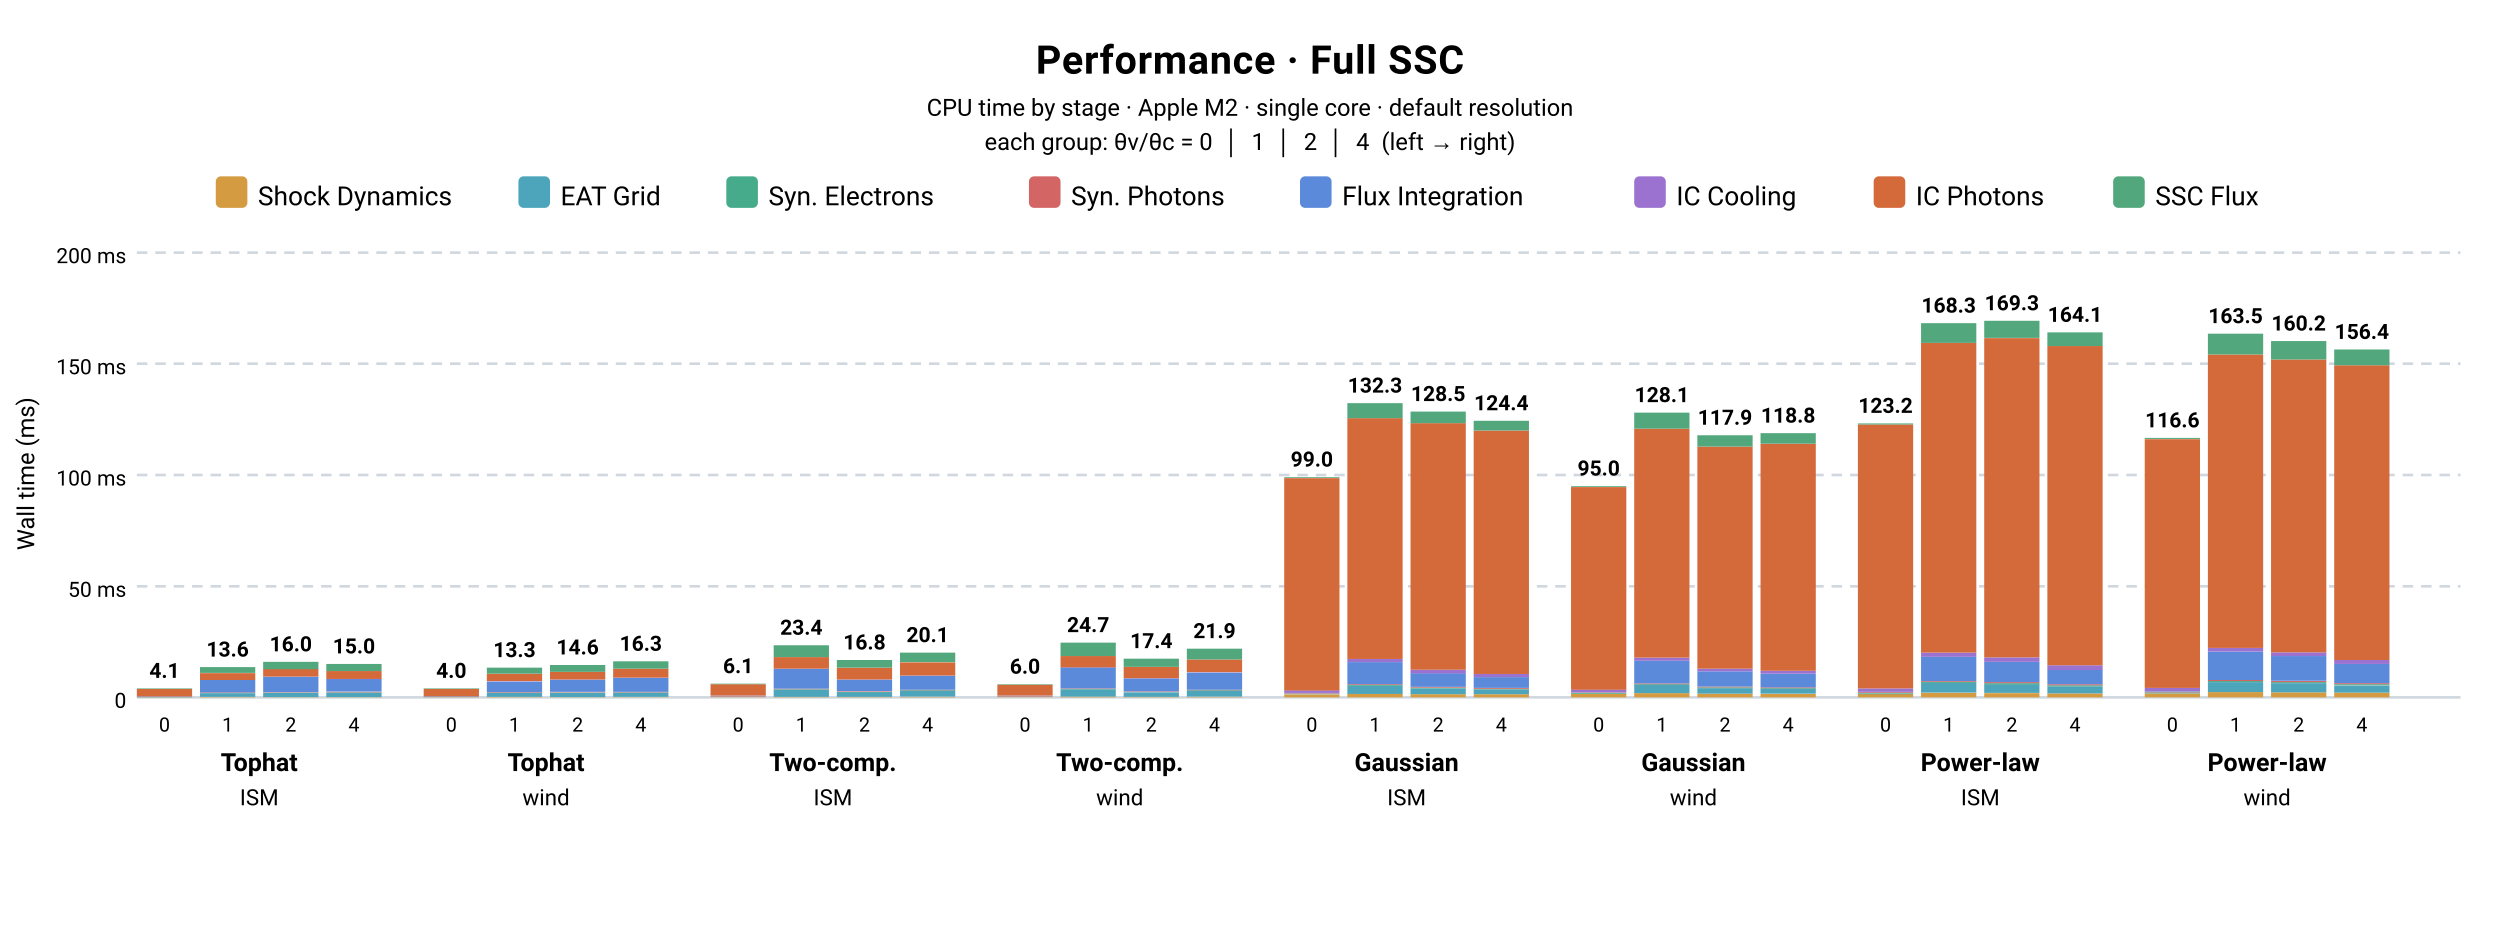
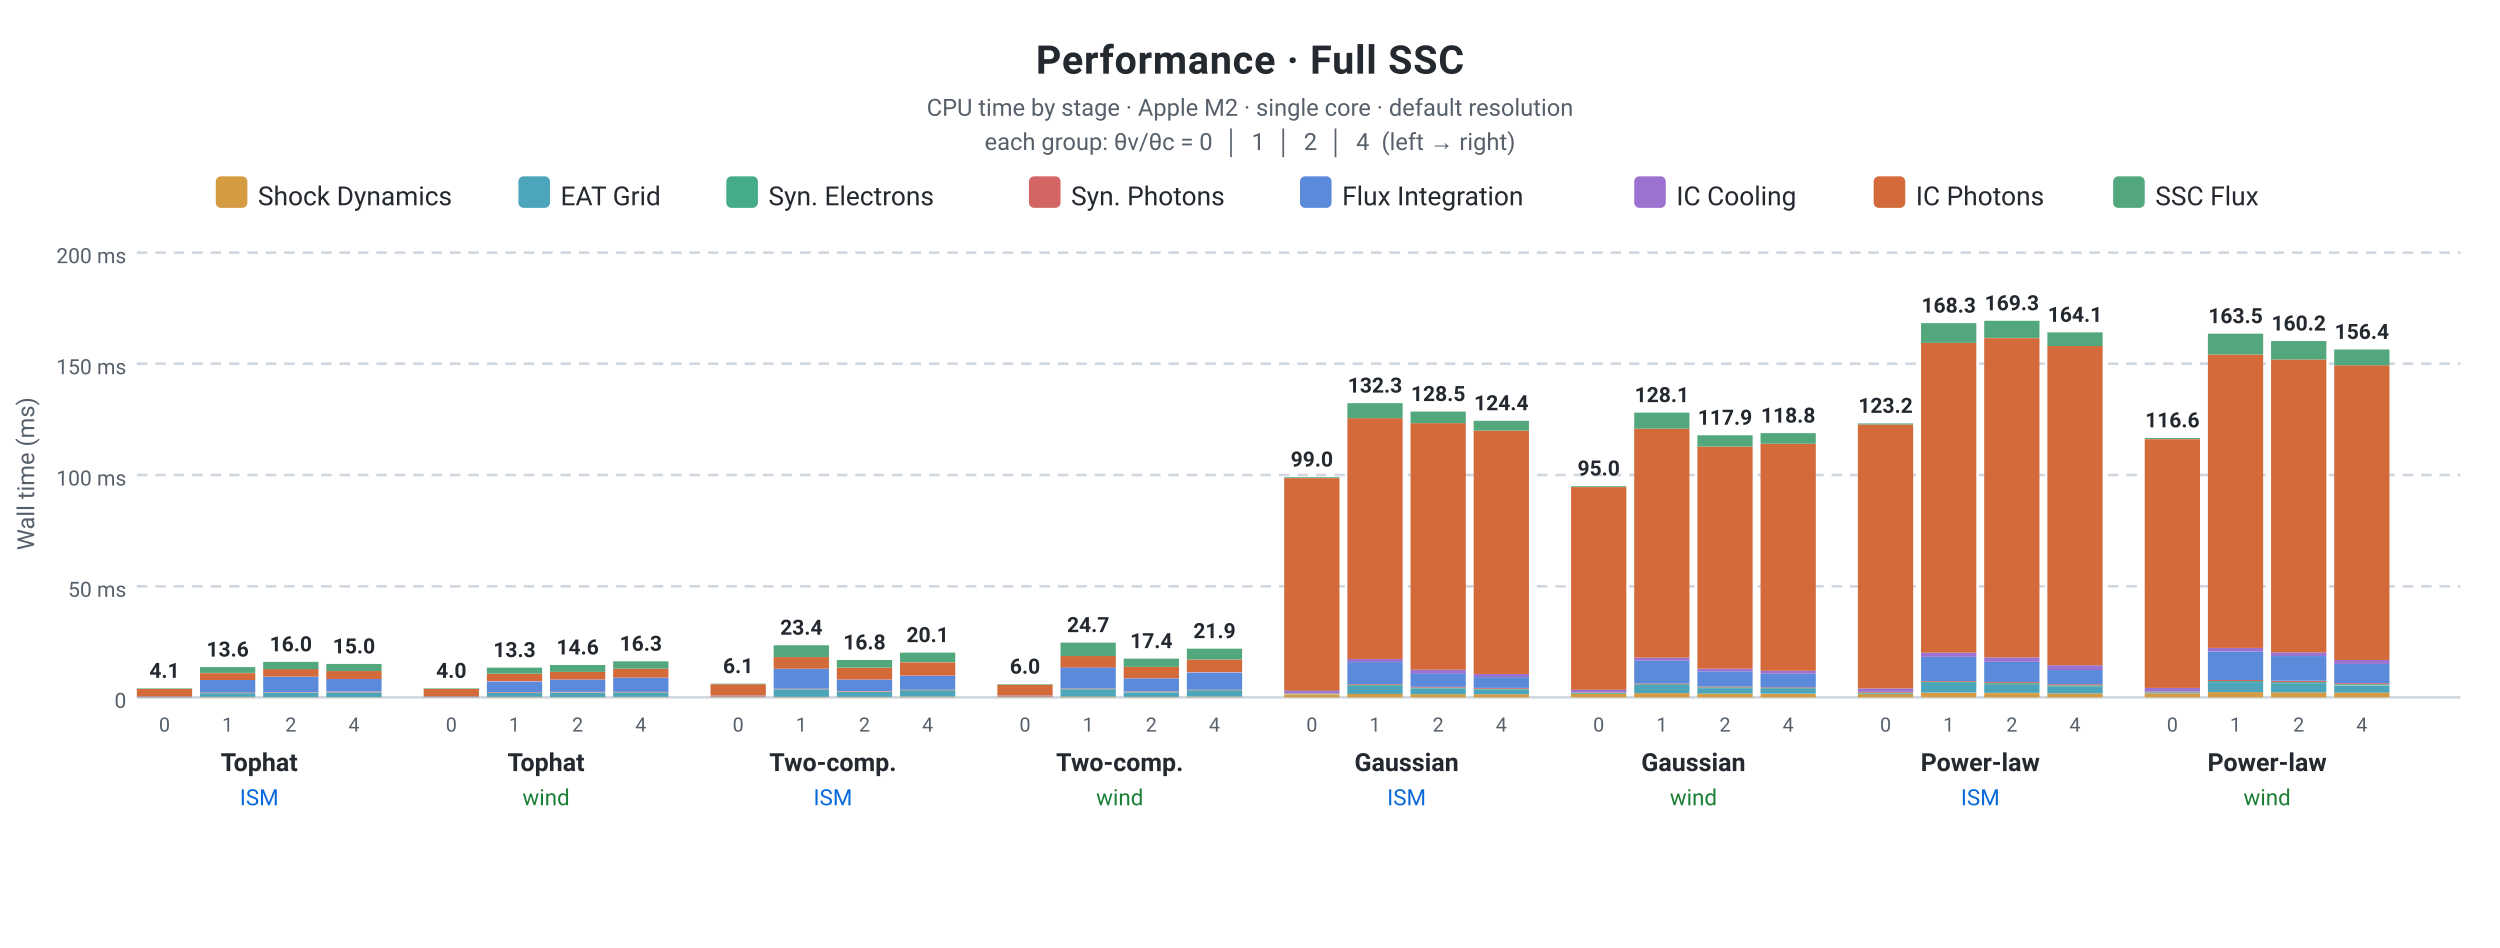
<svg xmlns="http://www.w3.org/2000/svg" viewBox="0 0 950 360" font-family="-apple-system, 'Segoe UI', Roboto, 'Helvetica Neue', Arial, sans-serif">
  <style>
-     .cp, .cs, .cb, .mi, .mw { fill: #000000; }
-     .gl { stroke: #d0d7de; fill: none; }
+     .cp { fill: #24292F; }
+     .cs { fill: #57606A; }
+     .cb { fill: #24292F; }
+     .mi { fill: #0969DA; }
+     .mw { fill: #1A7F37; }
+     .gl { stroke: #D0D7DE; fill: none; }
  </style>
  <rect width="950" height="360" fill="transparent" rx="12" />
  <text x="475" y="28" text-anchor="middle" font-size="15" font-weight="700" class="cp" letter-spacing="0.3">Performance · Full SSC</text>
  <text x="475" y="44" text-anchor="middle" font-size="9" class="cs">CPU time by stage · Apple M2 · single core · default resolution</text>
  <text x="475" y="57" text-anchor="middle" font-size="9" class="cs">each group: θv/θc = 0 │ 1 │ 2 │ 4 (left → right)</text>
  <rect x="82" y="67" width="12" height="12" rx="2" fill="#D49B40" />
  <text x="98" y="78" font-size="10" class="cb">Shock Dynamics</text>
  <rect x="197" y="67" width="12" height="12" rx="2" fill="#4DA5BB" />
  <text x="213" y="78" font-size="10" class="cb">EAT Grid</text>
  <rect x="276" y="67" width="12" height="12" rx="2" fill="#45AB8A" />
  <text x="292" y="78" font-size="10" class="cb">Syn. Electrons</text>
  <rect x="391" y="67" width="12" height="12" rx="2" fill="#D46565" />
  <text x="407" y="78" font-size="10" class="cb">Syn. Photons</text>
  <rect x="494" y="67" width="12" height="12" rx="2" fill="#5B8ADB" />
  <text x="510" y="78" font-size="10" class="cb">Flux Integration</text>
  <rect x="621" y="67" width="12" height="12" rx="2" fill="#9B72CF" />
  <text x="637" y="78" font-size="10" class="cb">IC Cooling</text>
  <rect x="712" y="67" width="12" height="12" rx="2" fill="#D4693A" />
  <text x="728" y="78" font-size="10" class="cb">IC Photons</text>
  <rect x="803" y="67" width="12" height="12" rx="2" fill="#52A87C" />
  <text x="819" y="78" font-size="10" class="cb">SSC Flux</text>
  <line x1="52" y1="265" x2="935" y2="265" class="gl" stroke-width="1" />
  <line x1="52" y1="222.8" x2="935" y2="222.8" class="gl" stroke-width="1" stroke-dasharray="4,3" />
  <text x="48" y="226.8" text-anchor="end" font-size="8" class="cs">50 ms</text>
  <line x1="52" y1="180.5" x2="935" y2="180.5" class="gl" stroke-width="1" stroke-dasharray="4,3" />
  <text x="48" y="184.5" text-anchor="end" font-size="8" class="cs">100 ms</text>
  <line x1="52" y1="138.2" x2="935" y2="138.2" class="gl" stroke-width="1" stroke-dasharray="4,3" />
  <text x="48" y="142.2" text-anchor="end" font-size="8" class="cs">150 ms</text>
  <line x1="52" y1="96.0" x2="935" y2="96.0" class="gl" stroke-width="1" stroke-dasharray="4,3" />
  <text x="48" y="100.0" text-anchor="end" font-size="8" class="cs">200 ms</text>
  <text x="48" y="269" text-anchor="end" font-size="8" class="cs">0</text>
  <rect x="52.0" y="264.9" width="21" height="0.1" fill="#D49B40" />
  <rect x="52.0" y="264.9" width="21" height="0.0" fill="#4DA5BB" />
  <rect x="52.0" y="264.9" width="21" height="0.1" fill="#45AB8A" />
  <rect x="52.0" y="264.7" width="21" height="0.1" fill="#D46565" />
  <rect x="52.0" y="264.6" width="21" height="0.1" fill="#5B8ADB" />
  <rect x="52.0" y="264.5" width="21" height="0.1" fill="#9B72CF" />
  <rect x="52.0" y="261.8" width="21" height="2.8" fill="#D4693A" />
  <rect x="52.0" y="261.6" width="21" height="0.2" fill="#52A87C" />
  <text x="62.5" y="257.6" text-anchor="middle" font-size="8" font-weight="600" class="cb">4.1</text>
  <rect x="76.0" y="264.8" width="21" height="0.2" fill="#D49B40" />
  <rect x="76.0" y="263.4" width="21" height="1.4" fill="#4DA5BB" />
  <rect x="76.0" y="263.2" width="21" height="0.1" fill="#45AB8A" />
  <rect x="76.0" y="263.1" width="21" height="0.2" fill="#D46565" />
  <rect x="76.0" y="258.4" width="21" height="4.7" fill="#5B8ADB" />
  <rect x="76.0" y="258.3" width="21" height="0.1" fill="#9B72CF" />
  <rect x="76.0" y="255.8" width="21" height="2.6" fill="#D4693A" />
  <rect x="76.0" y="253.5" width="21" height="2.2" fill="#52A87C" />
  <text x="86.5" y="249.5" text-anchor="middle" font-size="8" font-weight="600" class="cb">13.6</text>
  <rect x="100.0" y="264.9" width="21" height="0.1" fill="#D49B40" />
  <rect x="100.0" y="263.3" width="21" height="1.6" fill="#4DA5BB" />
  <rect x="100.0" y="263.1" width="21" height="0.1" fill="#45AB8A" />
  <rect x="100.0" y="262.9" width="21" height="0.2" fill="#D46565" />
  <rect x="100.0" y="257.2" width="21" height="5.8" fill="#5B8ADB" />
  <rect x="100.0" y="257.1" width="21" height="0.1" fill="#9B72CF" />
  <rect x="100.0" y="254.2" width="21" height="2.9" fill="#D4693A" />
  <rect x="100.0" y="251.5" width="21" height="2.8" fill="#52A87C" />
  <text x="110.5" y="247.5" text-anchor="middle" font-size="8" font-weight="600" class="cb">16.0</text>
  <rect x="124.0" y="264.9" width="21" height="0.1" fill="#D49B40" />
  <rect x="124.0" y="263.2" width="21" height="1.7" fill="#4DA5BB" />
  <rect x="124.0" y="263.0" width="21" height="0.1" fill="#45AB8A" />
  <rect x="124.0" y="262.9" width="21" height="0.2" fill="#D46565" />
  <rect x="124.0" y="258.0" width="21" height="4.8" fill="#5B8ADB" />
  <rect x="124.0" y="258.0" width="21" height="0.1" fill="#9B72CF" />
  <rect x="124.0" y="255.0" width="21" height="3.0" fill="#D4693A" />
  <rect x="124.0" y="252.3" width="21" height="2.7" fill="#52A87C" />
  <text x="134.5" y="248.3" text-anchor="middle" font-size="8" font-weight="600" class="cb">15.0</text>
  <rect x="161.0" y="264.9" width="21" height="0.1" fill="#D49B40" />
  <rect x="161.0" y="264.9" width="21" height="0.0" fill="#4DA5BB" />
  <rect x="161.0" y="264.8" width="21" height="0.1" fill="#45AB8A" />
  <rect x="161.0" y="264.6" width="21" height="0.2" fill="#D46565" />
  <rect x="161.0" y="264.5" width="21" height="0.1" fill="#5B8ADB" />
  <rect x="161.0" y="264.4" width="21" height="0.1" fill="#9B72CF" />
  <rect x="161.0" y="261.8" width="21" height="2.7" fill="#D4693A" />
  <rect x="161.0" y="261.6" width="21" height="0.2" fill="#52A87C" />
  <text x="171.5" y="257.6" text-anchor="middle" font-size="8" font-weight="600" class="cb">4.0</text>
  <rect x="185.0" y="264.8" width="21" height="0.2" fill="#D49B40" />
  <rect x="185.0" y="263.3" width="21" height="1.5" fill="#4DA5BB" />
  <rect x="185.0" y="263.2" width="21" height="0.1" fill="#45AB8A" />
  <rect x="185.0" y="263.0" width="21" height="0.2" fill="#D46565" />
  <rect x="185.0" y="259.0" width="21" height="4.0" fill="#5B8ADB" />
  <rect x="185.0" y="258.9" width="21" height="0.1" fill="#9B72CF" />
  <rect x="185.0" y="256.0" width="21" height="2.8" fill="#D4693A" />
  <rect x="185.0" y="253.7" width="21" height="2.3" fill="#52A87C" />
  <text x="195.5" y="249.7" text-anchor="middle" font-size="8" font-weight="600" class="cb">13.3</text>
  <rect x="209.0" y="264.9" width="21" height="0.1" fill="#D49B40" />
  <rect x="209.0" y="263.3" width="21" height="1.6" fill="#4DA5BB" />
  <rect x="209.0" y="263.1" width="21" height="0.1" fill="#45AB8A" />
  <rect x="209.0" y="262.9" width="21" height="0.2" fill="#D46565" />
  <rect x="209.0" y="258.3" width="21" height="4.6" fill="#5B8ADB" />
  <rect x="209.0" y="258.2" width="21" height="0.1" fill="#9B72CF" />
  <rect x="209.0" y="255.3" width="21" height="2.9" fill="#D4693A" />
  <rect x="209.0" y="252.7" width="21" height="2.6" fill="#52A87C" />
  <text x="219.5" y="248.7" text-anchor="middle" font-size="8" font-weight="600" class="cb">14.6</text>
  <rect x="233.0" y="264.9" width="21" height="0.1" fill="#D49B40" />
  <rect x="233.0" y="263.2" width="21" height="1.6" fill="#4DA5BB" />
  <rect x="233.0" y="263.1" width="21" height="0.1" fill="#45AB8A" />
  <rect x="233.0" y="262.9" width="21" height="0.2" fill="#D46565" />
  <rect x="233.0" y="257.6" width="21" height="5.3" fill="#5B8ADB" />
  <rect x="233.0" y="257.5" width="21" height="0.1" fill="#9B72CF" />
  <rect x="233.0" y="254.1" width="21" height="3.4" fill="#D4693A" />
  <rect x="233.0" y="251.3" width="21" height="2.8" fill="#52A87C" />
  <text x="243.5" y="247.3" text-anchor="middle" font-size="8" font-weight="600" class="cb">16.3</text>
  <rect x="270.0" y="264.9" width="21" height="0.1" fill="#D49B40" />
  <rect x="270.0" y="264.8" width="21" height="0.0" fill="#4DA5BB" />
  <rect x="270.0" y="264.7" width="21" height="0.1" fill="#45AB8A" />
  <rect x="270.0" y="264.5" width="21" height="0.2" fill="#D46565" />
  <rect x="270.0" y="264.4" width="21" height="0.1" fill="#5B8ADB" />
  <rect x="270.0" y="264.3" width="21" height="0.1" fill="#9B72CF" />
  <rect x="270.0" y="260.0" width="21" height="4.3" fill="#D4693A" />
  <rect x="270.0" y="259.8" width="21" height="0.2" fill="#52A87C" />
  <text x="280.5" y="255.8" text-anchor="middle" font-size="8" font-weight="600" class="cb">6.1</text>
  <rect x="294.0" y="264.8" width="21" height="0.2" fill="#D49B40" />
  <rect x="294.0" y="262.1" width="21" height="2.7" fill="#4DA5BB" />
  <rect x="294.0" y="261.9" width="21" height="0.2" fill="#45AB8A" />
  <rect x="294.0" y="261.7" width="21" height="0.2" fill="#D46565" />
  <rect x="294.0" y="254.2" width="21" height="7.5" fill="#5B8ADB" />
  <rect x="294.0" y="254.1" width="21" height="0.1" fill="#9B72CF" />
  <rect x="294.0" y="249.7" width="21" height="4.4" fill="#D4693A" />
  <rect x="294.0" y="245.2" width="21" height="4.5" fill="#52A87C" />
  <text x="304.5" y="241.2" text-anchor="middle" font-size="8" font-weight="600" class="cb">23.4</text>
  <rect x="318.0" y="264.8" width="21" height="0.2" fill="#D49B40" />
  <rect x="318.0" y="263.0" width="21" height="1.8" fill="#4DA5BB" />
  <rect x="318.0" y="262.9" width="21" height="0.2" fill="#45AB8A" />
  <rect x="318.0" y="262.6" width="21" height="0.2" fill="#D46565" />
  <rect x="318.0" y="258.3" width="21" height="4.3" fill="#5B8ADB" />
  <rect x="318.0" y="258.2" width="21" height="0.1" fill="#9B72CF" />
  <rect x="318.0" y="253.7" width="21" height="4.5" fill="#D4693A" />
  <rect x="318.0" y="250.8" width="21" height="2.9" fill="#52A87C" />
  <text x="328.5" y="246.8" text-anchor="middle" font-size="8" font-weight="600" class="cb">16.8</text>
  <rect x="342.0" y="264.8" width="21" height="0.2" fill="#D49B40" />
  <rect x="342.0" y="262.4" width="21" height="2.3" fill="#4DA5BB" />
  <rect x="342.0" y="262.3" width="21" height="0.2" fill="#45AB8A" />
  <rect x="342.0" y="262.1" width="21" height="0.2" fill="#D46565" />
  <rect x="342.0" y="256.8" width="21" height="5.3" fill="#5B8ADB" />
  <rect x="342.0" y="256.7" width="21" height="0.1" fill="#9B72CF" />
  <rect x="342.0" y="251.7" width="21" height="5.0" fill="#D4693A" />
  <rect x="342.0" y="248.0" width="21" height="3.6" fill="#52A87C" />
  <text x="352.5" y="244.0" text-anchor="middle" font-size="8" font-weight="600" class="cb">20.1</text>
  <rect x="379.0" y="264.9" width="21" height="0.1" fill="#D49B40" />
  <rect x="379.0" y="264.8" width="21" height="0.0" fill="#4DA5BB" />
  <rect x="379.0" y="264.7" width="21" height="0.1" fill="#45AB8A" />
  <rect x="379.0" y="264.5" width="21" height="0.2" fill="#D46565" />
  <rect x="379.0" y="264.4" width="21" height="0.1" fill="#5B8ADB" />
  <rect x="379.0" y="264.3" width="21" height="0.1" fill="#9B72CF" />
  <rect x="379.0" y="260.2" width="21" height="4.1" fill="#D4693A" />
  <rect x="379.0" y="260.0" width="21" height="0.2" fill="#52A87C" />
  <text x="389.5" y="256.0" text-anchor="middle" font-size="8" font-weight="600" class="cb">6.0</text>
  <rect x="403.0" y="264.7" width="21" height="0.3" fill="#D49B40" />
  <rect x="403.0" y="262.0" width="21" height="2.7" fill="#4DA5BB" />
  <rect x="403.0" y="261.9" width="21" height="0.2" fill="#45AB8A" />
  <rect x="403.0" y="261.6" width="21" height="0.2" fill="#D46565" />
  <rect x="403.0" y="253.6" width="21" height="8.0" fill="#5B8ADB" />
  <rect x="403.0" y="253.5" width="21" height="0.1" fill="#9B72CF" />
  <rect x="403.0" y="249.3" width="21" height="4.3" fill="#D4693A" />
  <rect x="403.0" y="244.2" width="21" height="5.1" fill="#52A87C" />
  <text x="413.5" y="240.2" text-anchor="middle" font-size="8" font-weight="600" class="cb">24.7</text>
  <rect x="427.0" y="264.8" width="21" height="0.2" fill="#D49B40" />
  <rect x="427.0" y="263.1" width="21" height="1.7" fill="#4DA5BB" />
  <rect x="427.0" y="262.9" width="21" height="0.1" fill="#45AB8A" />
  <rect x="427.0" y="262.7" width="21" height="0.2" fill="#D46565" />
  <rect x="427.0" y="257.8" width="21" height="4.9" fill="#5B8ADB" />
  <rect x="427.0" y="257.7" width="21" height="0.1" fill="#9B72CF" />
  <rect x="427.0" y="253.4" width="21" height="4.3" fill="#D4693A" />
  <rect x="427.0" y="250.3" width="21" height="3.1" fill="#52A87C" />
  <text x="437.5" y="246.3" text-anchor="middle" font-size="8" font-weight="600" class="cb">17.4</text>
  <rect x="451.0" y="264.8" width="21" height="0.2" fill="#D49B40" />
  <rect x="451.0" y="262.4" width="21" height="2.3" fill="#4DA5BB" />
  <rect x="451.0" y="262.3" width="21" height="0.2" fill="#45AB8A" />
  <rect x="451.0" y="262.1" width="21" height="0.2" fill="#D46565" />
  <rect x="451.0" y="255.6" width="21" height="6.5" fill="#5B8ADB" />
  <rect x="451.0" y="255.5" width="21" height="0.1" fill="#9B72CF" />
  <rect x="451.0" y="250.6" width="21" height="4.8" fill="#D4693A" />
  <rect x="451.0" y="246.5" width="21" height="4.1" fill="#52A87C" />
  <text x="461.5" y="242.5" text-anchor="middle" font-size="8" font-weight="600" class="cb">21.9</text>
  <rect x="488.0" y="263.9" width="21" height="1.1" fill="#D49B40" />
  <rect x="488.0" y="263.9" width="21" height="0.0" fill="#4DA5BB" />
  <rect x="488.0" y="263.6" width="21" height="0.2" fill="#45AB8A" />
  <rect x="488.0" y="263.4" width="21" height="0.2" fill="#D46565" />
  <rect x="488.0" y="263.3" width="21" height="0.1" fill="#5B8ADB" />
  <rect x="488.0" y="262.3" width="21" height="1.0" fill="#9B72CF" />
  <rect x="488.0" y="181.7" width="21" height="80.7" fill="#D4693A" />
  <rect x="488.0" y="181.3" width="21" height="0.3" fill="#52A87C" />
  <text x="498.5" y="177.3" text-anchor="middle" font-size="8" font-weight="600" class="cb">99.0</text>
  <rect x="512.0" y="263.6" width="21" height="1.4" fill="#D49B40" />
  <rect x="512.0" y="260.6" width="21" height="3.1" fill="#4DA5BB" />
  <rect x="512.0" y="260.3" width="21" height="0.3" fill="#45AB8A" />
  <rect x="512.0" y="260.0" width="21" height="0.3" fill="#D46565" />
  <rect x="512.0" y="251.6" width="21" height="8.4" fill="#5B8ADB" />
  <rect x="512.0" y="250.4" width="21" height="1.2" fill="#9B72CF" />
  <rect x="512.0" y="158.9" width="21" height="91.5" fill="#D4693A" />
  <rect x="512.0" y="153.2" width="21" height="5.7" fill="#52A87C" />
  <text x="522.5" y="149.2" text-anchor="middle" font-size="8" font-weight="600" class="cb">132.3</text>
  <rect x="536.0" y="263.8" width="21" height="1.2" fill="#D49B40" />
  <rect x="536.0" y="261.6" width="21" height="2.2" fill="#4DA5BB" />
  <rect x="536.0" y="261.3" width="21" height="0.3" fill="#45AB8A" />
  <rect x="536.0" y="261.0" width="21" height="0.3" fill="#D46565" />
  <rect x="536.0" y="255.8" width="21" height="5.2" fill="#5B8ADB" />
  <rect x="536.0" y="254.5" width="21" height="1.4" fill="#9B72CF" />
  <rect x="536.0" y="160.8" width="21" height="93.7" fill="#D4693A" />
  <rect x="536.0" y="156.4" width="21" height="4.4" fill="#52A87C" />
  <text x="546.5" y="152.4" text-anchor="middle" font-size="8" font-weight="600" class="cb">128.5</text>
  <rect x="560.0" y="263.8" width="21" height="1.2" fill="#D49B40" />
  <rect x="560.0" y="262.0" width="21" height="1.8" fill="#4DA5BB" />
  <rect x="560.0" y="261.7" width="21" height="0.3" fill="#45AB8A" />
  <rect x="560.0" y="261.5" width="21" height="0.3" fill="#D46565" />
  <rect x="560.0" y="257.3" width="21" height="4.1" fill="#5B8ADB" />
  <rect x="560.0" y="256.1" width="21" height="1.2" fill="#9B72CF" />
  <rect x="560.0" y="163.6" width="21" height="92.5" fill="#D4693A" />
  <rect x="560.0" y="159.9" width="21" height="3.7" fill="#52A87C" />
  <text x="570.5" y="155.9" text-anchor="middle" font-size="8" font-weight="600" class="cb">124.4</text>
  <rect x="597.0" y="263.7" width="21" height="1.3" fill="#D49B40" />
  <rect x="597.0" y="263.7" width="21" height="0.0" fill="#4DA5BB" />
  <rect x="597.0" y="263.4" width="21" height="0.3" fill="#45AB8A" />
  <rect x="597.0" y="263.1" width="21" height="0.2" fill="#D46565" />
  <rect x="597.0" y="263.0" width="21" height="0.1" fill="#5B8ADB" />
  <rect x="597.0" y="262.0" width="21" height="1.0" fill="#9B72CF" />
  <rect x="597.0" y="185.1" width="21" height="77.0" fill="#D4693A" />
  <rect x="597.0" y="184.7" width="21" height="0.3" fill="#52A87C" />
  <text x="607.5" y="180.7" text-anchor="middle" font-size="8" font-weight="600" class="cb">95.0</text>
  <rect x="621.0" y="263.4" width="21" height="1.6" fill="#D49B40" />
  <rect x="621.0" y="260.3" width="21" height="3.1" fill="#4DA5BB" />
  <rect x="621.0" y="260.0" width="21" height="0.3" fill="#45AB8A" />
  <rect x="621.0" y="259.7" width="21" height="0.3" fill="#D46565" />
  <rect x="621.0" y="251.1" width="21" height="8.6" fill="#5B8ADB" />
  <rect x="621.0" y="249.9" width="21" height="1.2" fill="#9B72CF" />
  <rect x="621.0" y="162.9" width="21" height="87.0" fill="#D4693A" />
  <rect x="621.0" y="156.8" width="21" height="6.1" fill="#52A87C" />
  <text x="631.5" y="152.8" text-anchor="middle" font-size="8" font-weight="600" class="cb">128.1</text>
  <rect x="645.0" y="263.6" width="21" height="1.4" fill="#D49B40" />
  <rect x="645.0" y="261.5" width="21" height="2.1" fill="#4DA5BB" />
  <rect x="645.0" y="261.2" width="21" height="0.3" fill="#45AB8A" />
  <rect x="645.0" y="260.9" width="21" height="0.3" fill="#D46565" />
  <rect x="645.0" y="255.1" width="21" height="5.8" fill="#5B8ADB" />
  <rect x="645.0" y="254.1" width="21" height="1.0" fill="#9B72CF" />
  <rect x="645.0" y="169.7" width="21" height="84.4" fill="#D4693A" />
  <rect x="645.0" y="165.4" width="21" height="4.3" fill="#52A87C" />
  <text x="655.5" y="161.4" text-anchor="middle" font-size="8" font-weight="600" class="cb">117.9</text>
  <rect x="669.0" y="263.7" width="21" height="1.3" fill="#D49B40" />
  <rect x="669.0" y="261.7" width="21" height="1.9" fill="#4DA5BB" />
  <rect x="669.0" y="261.4" width="21" height="0.3" fill="#45AB8A" />
  <rect x="669.0" y="261.2" width="21" height="0.3" fill="#D46565" />
  <rect x="669.0" y="256.0" width="21" height="5.2" fill="#5B8ADB" />
  <rect x="669.0" y="254.9" width="21" height="1.1" fill="#9B72CF" />
  <rect x="669.0" y="168.6" width="21" height="86.3" fill="#D4693A" />
  <rect x="669.0" y="164.6" width="21" height="4.0" fill="#52A87C" />
  <text x="679.5" y="160.6" text-anchor="middle" font-size="8" font-weight="600" class="cb">118.8</text>
  <rect x="706.0" y="263.7" width="21" height="1.3" fill="#D49B40" />
  <rect x="706.0" y="263.7" width="21" height="0.1" fill="#4DA5BB" />
  <rect x="706.0" y="263.3" width="21" height="0.3" fill="#45AB8A" />
  <rect x="706.0" y="263.0" width="21" height="0.3" fill="#D46565" />
  <rect x="706.0" y="262.9" width="21" height="0.1" fill="#5B8ADB" />
  <rect x="706.0" y="261.6" width="21" height="1.3" fill="#9B72CF" />
  <rect x="706.0" y="161.3" width="21" height="100.3" fill="#D4693A" />
  <rect x="706.0" y="160.9" width="21" height="0.4" fill="#52A87C" />
  <text x="716.5" y="156.9" text-anchor="middle" font-size="8" font-weight="600" class="cb">123.2</text>
  <rect x="730.0" y="263.3" width="21" height="1.7" fill="#D49B40" />
  <rect x="730.0" y="259.5" width="21" height="3.7" fill="#4DA5BB" />
  <rect x="730.0" y="259.1" width="21" height="0.4" fill="#45AB8A" />
  <rect x="730.0" y="258.8" width="21" height="0.3" fill="#D46565" />
  <rect x="730.0" y="249.6" width="21" height="9.2" fill="#5B8ADB" />
  <rect x="730.0" y="248.0" width="21" height="1.6" fill="#9B72CF" />
  <rect x="730.0" y="130.3" width="21" height="117.7" fill="#D4693A" />
  <rect x="730.0" y="122.8" width="21" height="7.5" fill="#52A87C" />
  <text x="740.5" y="118.8" text-anchor="middle" font-size="8" font-weight="600" class="cb">168.3</text>
  <rect x="754.0" y="263.4" width="21" height="1.6" fill="#D49B40" />
  <rect x="754.0" y="260.0" width="21" height="3.3" fill="#4DA5BB" />
  <rect x="754.0" y="259.6" width="21" height="0.5" fill="#45AB8A" />
  <rect x="754.0" y="259.2" width="21" height="0.4" fill="#D46565" />
  <rect x="754.0" y="251.5" width="21" height="7.7" fill="#5B8ADB" />
  <rect x="754.0" y="249.8" width="21" height="1.7" fill="#9B72CF" />
  <rect x="754.0" y="128.5" width="21" height="121.3" fill="#D4693A" />
  <rect x="754.0" y="121.9" width="21" height="6.5" fill="#52A87C" />
  <text x="764.5" y="117.9" text-anchor="middle" font-size="8" font-weight="600" class="cb">169.3</text>
  <rect x="778.0" y="263.5" width="21" height="1.5" fill="#D49B40" />
  <rect x="778.0" y="260.8" width="21" height="2.7" fill="#4DA5BB" />
  <rect x="778.0" y="260.4" width="21" height="0.4" fill="#45AB8A" />
  <rect x="778.0" y="260.0" width="21" height="0.4" fill="#D46565" />
  <rect x="778.0" y="254.5" width="21" height="5.5" fill="#5B8ADB" />
  <rect x="778.0" y="252.8" width="21" height="1.8" fill="#9B72CF" />
  <rect x="778.0" y="131.5" width="21" height="121.3" fill="#D4693A" />
  <rect x="778.0" y="126.3" width="21" height="5.2" fill="#52A87C" />
  <text x="788.5" y="122.3" text-anchor="middle" font-size="8" font-weight="600" class="cb">164.1</text>
  <rect x="815.0" y="263.5" width="21" height="1.5" fill="#D49B40" />
  <rect x="815.0" y="263.4" width="21" height="0.1" fill="#4DA5BB" />
  <rect x="815.0" y="263.1" width="21" height="0.3" fill="#45AB8A" />
  <rect x="815.0" y="262.8" width="21" height="0.3" fill="#D46565" />
  <rect x="815.0" y="262.6" width="21" height="0.2" fill="#5B8ADB" />
  <rect x="815.0" y="261.4" width="21" height="1.2" fill="#9B72CF" />
  <rect x="815.0" y="166.9" width="21" height="94.5" fill="#D4693A" />
  <rect x="815.0" y="166.4" width="21" height="0.4" fill="#52A87C" />
  <text x="825.5" y="162.4" text-anchor="middle" font-size="8" font-weight="600" class="cb">116.6</text>
  <rect x="839.0" y="263.0" width="21" height="2.0" fill="#D49B40" />
  <rect x="839.0" y="259.2" width="21" height="3.8" fill="#4DA5BB" />
  <rect x="839.0" y="258.8" width="21" height="0.4" fill="#45AB8A" />
  <rect x="839.0" y="258.4" width="21" height="0.4" fill="#D46565" />
  <rect x="839.0" y="247.6" width="21" height="10.8" fill="#5B8ADB" />
  <rect x="839.0" y="246.2" width="21" height="1.4" fill="#9B72CF" />
  <rect x="839.0" y="134.7" width="21" height="111.5" fill="#D4693A" />
  <rect x="839.0" y="126.8" width="21" height="7.9" fill="#52A87C" />
  <text x="849.5" y="122.8" text-anchor="middle" font-size="8" font-weight="600" class="cb">163.5</text>
  <rect x="863.0" y="263.1" width="21" height="1.9" fill="#D49B40" />
  <rect x="863.0" y="259.6" width="21" height="3.5" fill="#4DA5BB" />
  <rect x="863.0" y="259.1" width="21" height="0.4" fill="#45AB8A" />
  <rect x="863.0" y="258.8" width="21" height="0.4" fill="#D46565" />
  <rect x="863.0" y="249.3" width="21" height="9.4" fill="#5B8ADB" />
  <rect x="863.0" y="247.9" width="21" height="1.4" fill="#9B72CF" />
  <rect x="863.0" y="136.6" width="21" height="111.3" fill="#D4693A" />
  <rect x="863.0" y="129.6" width="21" height="7.0" fill="#52A87C" />
  <text x="873.5" y="125.6" text-anchor="middle" font-size="8" font-weight="600" class="cb">160.2</text>
  <rect x="887.0" y="263.2" width="21" height="1.8" fill="#D49B40" />
  <rect x="887.0" y="260.5" width="21" height="2.7" fill="#4DA5BB" />
  <rect x="887.0" y="260.0" width="21" height="0.4" fill="#45AB8A" />
  <rect x="887.0" y="259.6" width="21" height="0.4" fill="#D46565" />
  <rect x="887.0" y="252.3" width="21" height="7.3" fill="#5B8ADB" />
  <rect x="887.0" y="250.8" width="21" height="1.5" fill="#9B72CF" />
  <rect x="887.0" y="138.8" width="21" height="112.0" fill="#D4693A" />
  <rect x="887.0" y="132.8" width="21" height="6.0" fill="#52A87C" />
  <text x="897.5" y="128.8" text-anchor="middle" font-size="8" font-weight="600" class="cb">156.4</text>
  <text x="62.5" y="278" text-anchor="middle" font-size="7.5" class="cs">0</text>
  <text x="86.5" y="278" text-anchor="middle" font-size="7.5" class="cs">1</text>
  <text x="110.5" y="278" text-anchor="middle" font-size="7.5" class="cs">2</text>
  <text x="134.5" y="278" text-anchor="middle" font-size="7.5" class="cs">4</text>
  <text x="171.5" y="278" text-anchor="middle" font-size="7.5" class="cs">0</text>
  <text x="195.5" y="278" text-anchor="middle" font-size="7.5" class="cs">1</text>
  <text x="219.5" y="278" text-anchor="middle" font-size="7.5" class="cs">2</text>
  <text x="243.5" y="278" text-anchor="middle" font-size="7.5" class="cs">4</text>
  <text x="280.5" y="278" text-anchor="middle" font-size="7.5" class="cs">0</text>
  <text x="304.5" y="278" text-anchor="middle" font-size="7.5" class="cs">1</text>
  <text x="328.5" y="278" text-anchor="middle" font-size="7.5" class="cs">2</text>
  <text x="352.5" y="278" text-anchor="middle" font-size="7.5" class="cs">4</text>
  <text x="389.5" y="278" text-anchor="middle" font-size="7.5" class="cs">0</text>
  <text x="413.5" y="278" text-anchor="middle" font-size="7.5" class="cs">1</text>
  <text x="437.5" y="278" text-anchor="middle" font-size="7.5" class="cs">2</text>
  <text x="461.5" y="278" text-anchor="middle" font-size="7.5" class="cs">4</text>
  <text x="498.5" y="278" text-anchor="middle" font-size="7.5" class="cs">0</text>
  <text x="522.5" y="278" text-anchor="middle" font-size="7.5" class="cs">1</text>
  <text x="546.5" y="278" text-anchor="middle" font-size="7.5" class="cs">2</text>
  <text x="570.5" y="278" text-anchor="middle" font-size="7.5" class="cs">4</text>
  <text x="607.5" y="278" text-anchor="middle" font-size="7.5" class="cs">0</text>
  <text x="631.5" y="278" text-anchor="middle" font-size="7.5" class="cs">1</text>
  <text x="655.5" y="278" text-anchor="middle" font-size="7.5" class="cs">2</text>
  <text x="679.5" y="278" text-anchor="middle" font-size="7.5" class="cs">4</text>
  <text x="716.5" y="278" text-anchor="middle" font-size="7.5" class="cs">0</text>
  <text x="740.5" y="278" text-anchor="middle" font-size="7.5" class="cs">1</text>
  <text x="764.5" y="278" text-anchor="middle" font-size="7.5" class="cs">2</text>
  <text x="788.5" y="278" text-anchor="middle" font-size="7.5" class="cs">4</text>
  <text x="825.5" y="278" text-anchor="middle" font-size="7.5" class="cs">0</text>
  <text x="849.5" y="278" text-anchor="middle" font-size="7.5" class="cs">1</text>
  <text x="873.5" y="278" text-anchor="middle" font-size="7.5" class="cs">2</text>
  <text x="897.5" y="278" text-anchor="middle" font-size="7.5" class="cs">4</text>
  <text x="98.5" y="293" text-anchor="middle" font-size="9.5" font-weight="700" class="cp">Tophat</text>
  <text x="98.5" y="306" text-anchor="middle" font-size="8.5" class="mi">ISM</text>
  <text x="207.5" y="293" text-anchor="middle" font-size="9.5" font-weight="700" class="cp">Tophat</text>
  <text x="207.5" y="306" text-anchor="middle" font-size="8.5" class="mw">wind</text>
  <text x="316.5" y="293" text-anchor="middle" font-size="9.5" font-weight="700" class="cp">Two-comp.</text>
  <text x="316.5" y="306" text-anchor="middle" font-size="8.5" class="mi">ISM</text>
  <text x="425.5" y="293" text-anchor="middle" font-size="9.5" font-weight="700" class="cp">Two-comp.</text>
  <text x="425.5" y="306" text-anchor="middle" font-size="8.5" class="mw">wind</text>
  <text x="534.5" y="293" text-anchor="middle" font-size="9.5" font-weight="700" class="cp">Gaussian</text>
  <text x="534.5" y="306" text-anchor="middle" font-size="8.5" class="mi">ISM</text>
  <text x="643.5" y="293" text-anchor="middle" font-size="9.5" font-weight="700" class="cp">Gaussian</text>
  <text x="643.5" y="306" text-anchor="middle" font-size="8.5" class="mw">wind</text>
  <text x="752.5" y="293" text-anchor="middle" font-size="9.5" font-weight="700" class="cp">Power-law</text>
  <text x="752.5" y="306" text-anchor="middle" font-size="8.5" class="mi">ISM</text>
  <text x="861.5" y="293" text-anchor="middle" font-size="9.5" font-weight="700" class="cp">Power-law</text>
  <text x="861.5" y="306" text-anchor="middle" font-size="8.5" class="mw">wind</text>
  <text x="13" y="180" text-anchor="middle" font-size="9" class="cs" transform="rotate(-90, 13, 180)">Wall time (ms)</text>
</svg>
